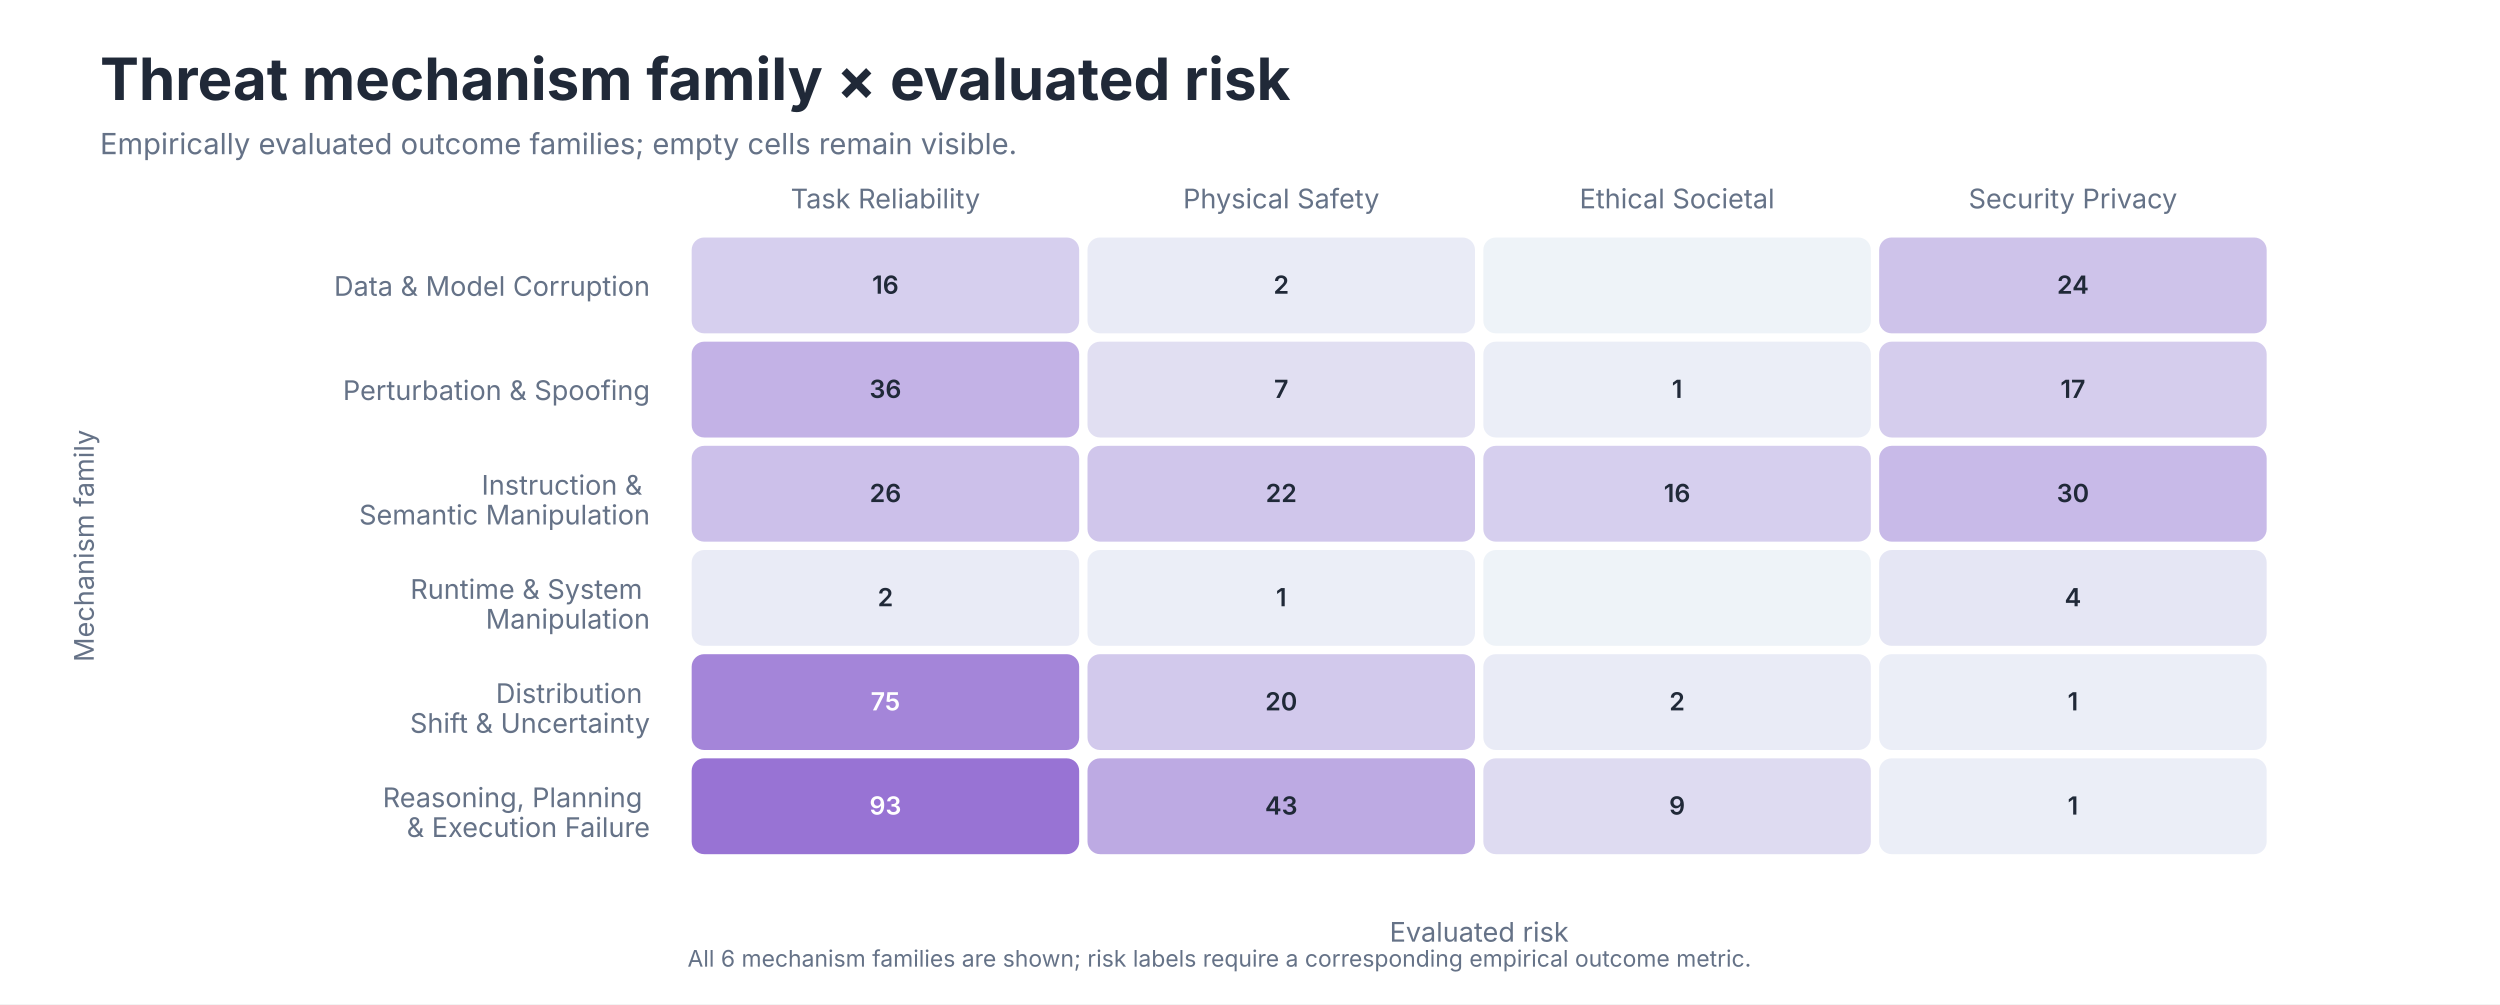
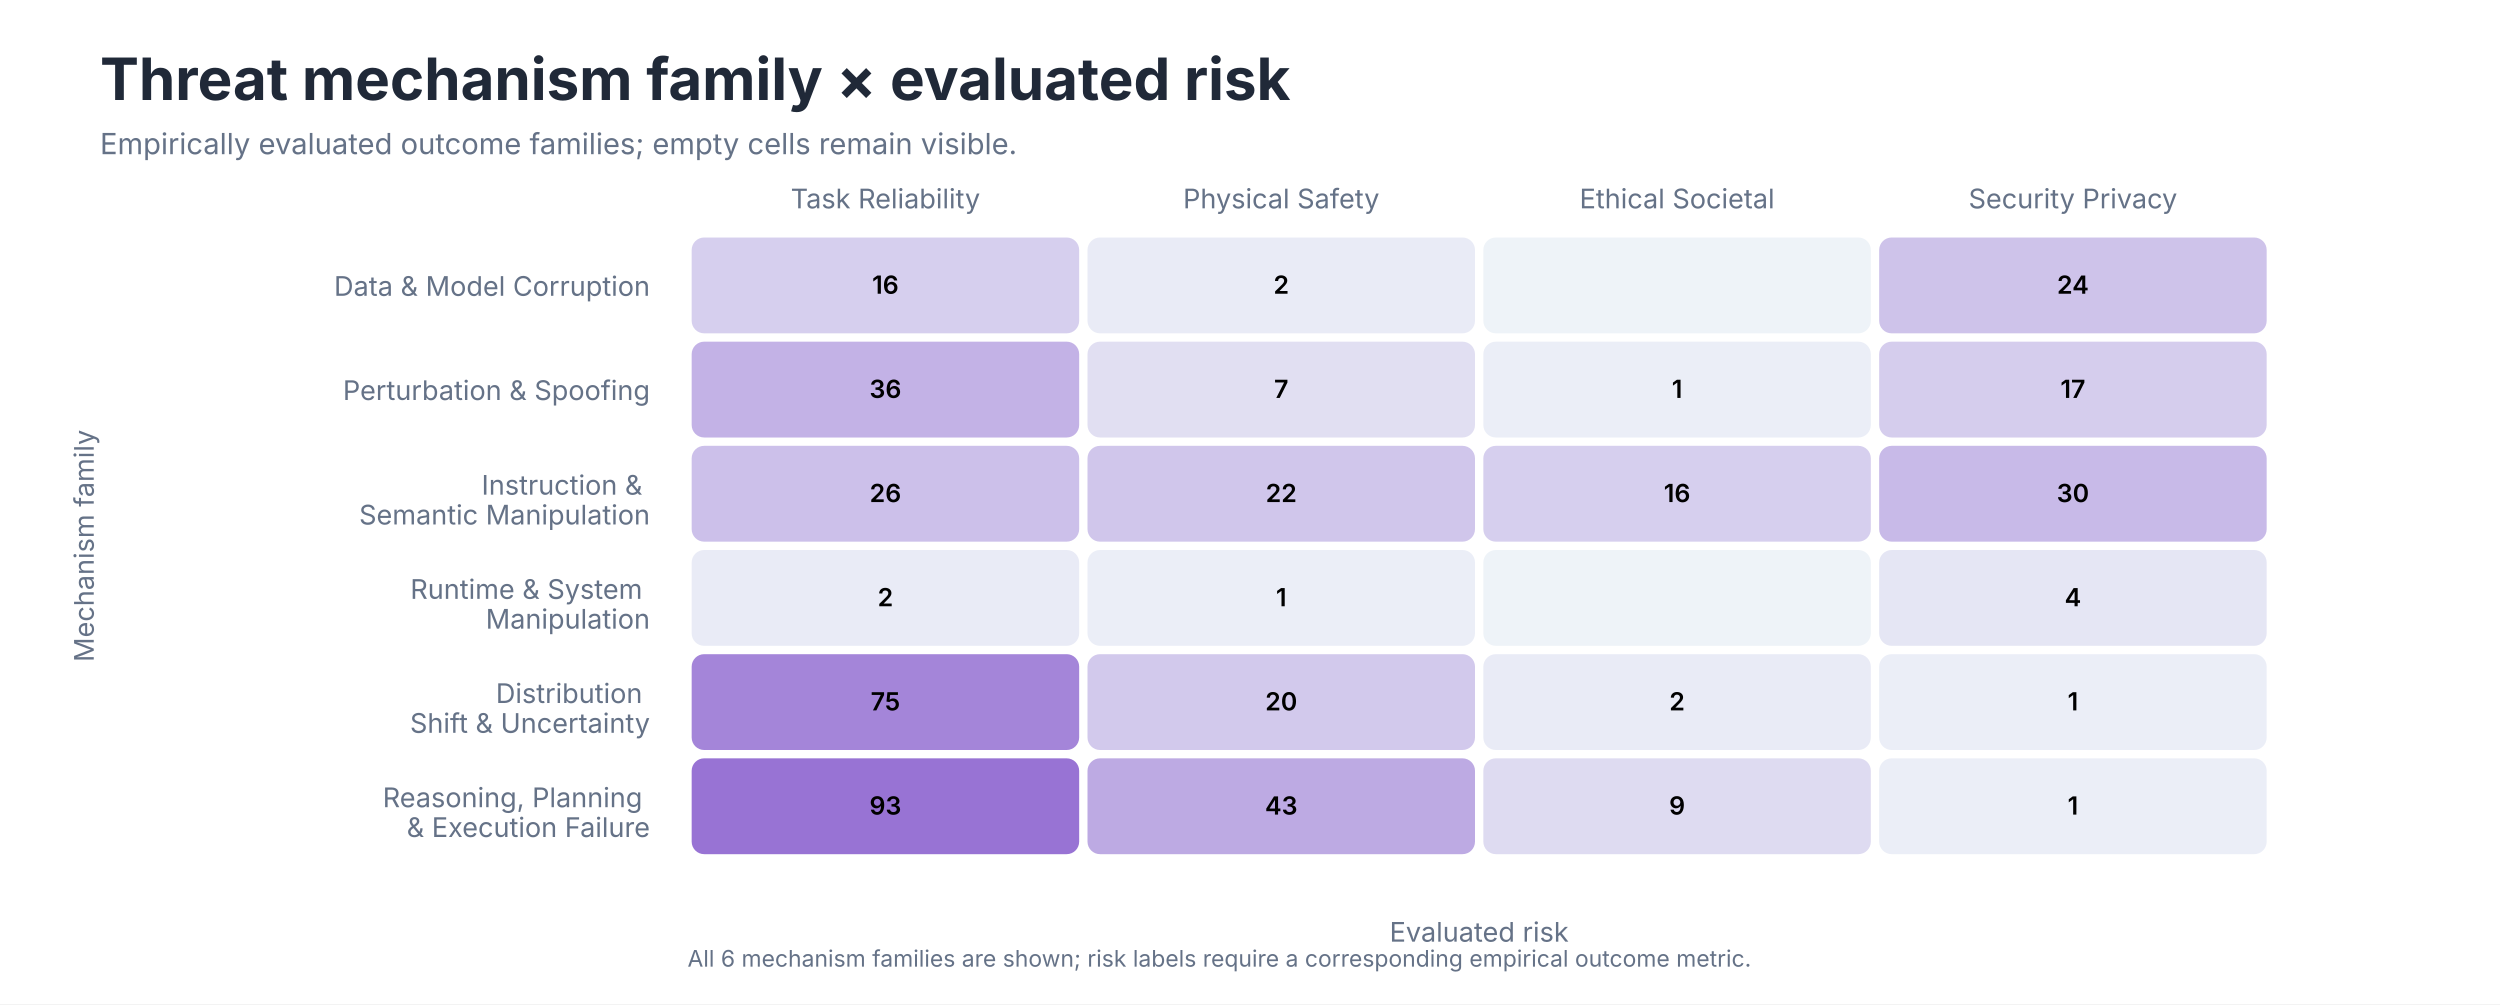
<svg xmlns="http://www.w3.org/2000/svg" role="img" aria-labelledby="title desc" viewBox="0 0 1200 482">
  <style>
text { font-family: -apple-system, BlinkMacSystemFont, 'Segoe UI', sans-serif; }
.title { font-size: 28px; font-weight: 650; fill: #202938; }
.subtitle { font-size: 14px; fill: #657287; }
.axis { font-size: 13px; fill: #657287; }
.label { font-size: 13px; fill: #202938; }
.small { font-size: 11px; fill: #657287; }
</style>
  <rect width="1200" height="482" fill="#FFFFFF" />
  <text class="title" x="48" y="48">Threat mechanism family × evaluated risk</text>
  <text class="subtitle" x="48" y="74">Empirically evaluated outcome families; empty cells remain visible.</text>
  <text class="axis" x="425.0" y="100" text-anchor="middle">Task Reliability</text>
  <text class="axis" x="615.0" y="100" text-anchor="middle">Physical Safety</text>
  <text class="axis" x="805.0" y="100" text-anchor="middle">Ethical Societal</text>
  <text class="axis" x="995.0" y="100" text-anchor="middle">Security Privacy</text>
  <text class="axis" text-anchor="end" x="312.0" y="142.0">Data &amp; Model Corruption</text>
  <rect x="332" y="114" width="186" height="46" rx="6" fill="#D6CFEE" />
-   <text x="425.0" y="141.0" text-anchor="middle" font-size="12" font-weight="600" fill="#202938">16</text>
+   <text x="425.0" y="141.0" text-anchor="middle" font-size="12" font-weight="600" fill="#000000">16</text>
  <rect x="522" y="114" width="186" height="46" rx="6" fill="#E9EBF6" />
-   <text x="615.0" y="141.0" text-anchor="middle" font-size="12" font-weight="600" fill="#202938">2</text>
+   <text x="615.0" y="141.0" text-anchor="middle" font-size="12" font-weight="600" fill="#000000">2</text>
  <rect x="712" y="114" width="186" height="46" rx="6" fill="#EEF3F8" />
-   <text x="805.0" y="141.0" text-anchor="middle" font-size="12" font-weight="600" fill="#202938" />
+   <text x="805.0" y="141.0" text-anchor="middle" font-size="12" font-weight="600" fill="#000000" />
  <rect x="902" y="114" width="186" height="46" rx="6" fill="#CEC3EA" />
-   <text x="995.0" y="141.0" text-anchor="middle" font-size="12" font-weight="600" fill="#202938">24</text>
+   <text x="995.0" y="141.0" text-anchor="middle" font-size="12" font-weight="600" fill="#000000">24</text>
  <text class="axis" text-anchor="end" x="312.0" y="192.0">Perturbation &amp; Spoofing</text>
  <rect x="332" y="164" width="186" height="46" rx="6" fill="#C3B2E6" />
-   <text x="425.0" y="191.0" text-anchor="middle" font-size="12" font-weight="600" fill="#202938">36</text>
+   <text x="425.0" y="191.0" text-anchor="middle" font-size="12" font-weight="600" fill="#000000">36</text>
  <rect x="522" y="164" width="186" height="46" rx="6" fill="#E1DFF2" />
-   <text x="615.0" y="191.0" text-anchor="middle" font-size="12" font-weight="600" fill="#202938">7</text>
+   <text x="615.0" y="191.0" text-anchor="middle" font-size="12" font-weight="600" fill="#000000">7</text>
  <rect x="712" y="164" width="186" height="46" rx="6" fill="#EBEEF7" />
-   <text x="805.0" y="191.0" text-anchor="middle" font-size="12" font-weight="600" fill="#202938">1</text>
+   <text x="805.0" y="191.0" text-anchor="middle" font-size="12" font-weight="600" fill="#000000">1</text>
  <rect x="902" y="164" width="186" height="46" rx="6" fill="#D5CDED" />
-   <text x="995.0" y="191.0" text-anchor="middle" font-size="12" font-weight="600" fill="#202938">17</text>
+   <text x="995.0" y="191.0" text-anchor="middle" font-size="12" font-weight="600" fill="#000000">17</text>
  <text class="axis" text-anchor="end" x="312.0" y="242.0">
    <tspan x="312.0" dy="-0.35em">Instruction &amp;</tspan>
    <tspan x="312.0" dy="1.1em">Semantic Manipulation</tspan>
  </text>
  <rect x="332" y="214" width="186" height="46" rx="6" fill="#CCC0EA" />
-   <text x="425.0" y="241.0" text-anchor="middle" font-size="12" font-weight="600" fill="#202938">26</text>
+   <text x="425.0" y="241.0" text-anchor="middle" font-size="12" font-weight="600" fill="#000000">26</text>
  <rect x="522" y="214" width="186" height="46" rx="6" fill="#D0C6EB" />
-   <text x="615.0" y="241.0" text-anchor="middle" font-size="12" font-weight="600" fill="#202938">22</text>
+   <text x="615.0" y="241.0" text-anchor="middle" font-size="12" font-weight="600" fill="#000000">22</text>
  <rect x="712" y="214" width="186" height="46" rx="6" fill="#D6CFEE" />
-   <text x="805.0" y="241.0" text-anchor="middle" font-size="12" font-weight="600" fill="#202938">16</text>
+   <text x="805.0" y="241.0" text-anchor="middle" font-size="12" font-weight="600" fill="#000000">16</text>
  <rect x="902" y="214" width="186" height="46" rx="6" fill="#C8BAE8" />
-   <text x="995.0" y="241.0" text-anchor="middle" font-size="12" font-weight="600" fill="#202938">30</text>
+   <text x="995.0" y="241.0" text-anchor="middle" font-size="12" font-weight="600" fill="#000000">30</text>
  <text class="axis" text-anchor="end" x="312.0" y="292.0">
    <tspan x="312.0" dy="-0.35em">Runtime &amp; System</tspan>
    <tspan x="312.0" dy="1.1em">Manipulation</tspan>
  </text>
  <rect x="332" y="264" width="186" height="46" rx="6" fill="#E9EBF6" />
-   <text x="425.0" y="291.0" text-anchor="middle" font-size="12" font-weight="600" fill="#202938">2</text>
+   <text x="425.0" y="291.0" text-anchor="middle" font-size="12" font-weight="600" fill="#000000">2</text>
  <rect x="522" y="264" width="186" height="46" rx="6" fill="#EBEEF7" />
-   <text x="615.0" y="291.0" text-anchor="middle" font-size="12" font-weight="600" fill="#202938">1</text>
+   <text x="615.0" y="291.0" text-anchor="middle" font-size="12" font-weight="600" fill="#000000">1</text>
  <rect x="712" y="264" width="186" height="46" rx="6" fill="#EEF3F8" />
-   <text x="805.0" y="291.0" text-anchor="middle" font-size="12" font-weight="600" fill="#202938" />
+   <text x="805.0" y="291.0" text-anchor="middle" font-size="12" font-weight="600" fill="#000000" />
  <rect x="902" y="264" width="186" height="46" rx="6" fill="#E5E6F4" />
-   <text x="995.0" y="291.0" text-anchor="middle" font-size="12" font-weight="600" fill="#202938">4</text>
+   <text x="995.0" y="291.0" text-anchor="middle" font-size="12" font-weight="600" fill="#000000">4</text>
  <text class="axis" text-anchor="end" x="312.0" y="342.0">
    <tspan x="312.0" dy="-0.35em">Distribution</tspan>
    <tspan x="312.0" dy="1.1em">Shift &amp; Uncertainty</tspan>
  </text>
  <rect x="332" y="314" width="186" height="46" rx="6" fill="#A485D9" />
-   <text x="425.0" y="341.0" text-anchor="middle" font-size="12" font-weight="600" fill="#FFFFFF">75</text>
+   <text x="425.0" y="341.0" text-anchor="middle" font-size="12" font-weight="600" fill="#000000">75</text>
  <rect x="522" y="314" width="186" height="46" rx="6" fill="#D2C9EC" />
-   <text x="615.0" y="341.0" text-anchor="middle" font-size="12" font-weight="600" fill="#202938">20</text>
+   <text x="615.0" y="341.0" text-anchor="middle" font-size="12" font-weight="600" fill="#000000">20</text>
  <rect x="712" y="314" width="186" height="46" rx="6" fill="#E9EBF6" />
-   <text x="805.0" y="341.0" text-anchor="middle" font-size="12" font-weight="600" fill="#202938">2</text>
+   <text x="805.0" y="341.0" text-anchor="middle" font-size="12" font-weight="600" fill="#000000">2</text>
  <rect x="902" y="314" width="186" height="46" rx="6" fill="#EBEEF7" />
-   <text x="995.0" y="341.0" text-anchor="middle" font-size="12" font-weight="600" fill="#202938">1</text>
+   <text x="995.0" y="341.0" text-anchor="middle" font-size="12" font-weight="600" fill="#000000">1</text>
  <text class="axis" text-anchor="end" x="312.0" y="392.0">
    <tspan x="312.0" dy="-0.35em">Reasoning, Planning</tspan>
    <tspan x="312.0" dy="1.1em">&amp; Execution Failure</tspan>
  </text>
  <rect x="332" y="364" width="186" height="46" rx="6" fill="#9873D4" />
-   <text x="425.0" y="391.0" text-anchor="middle" font-size="12" font-weight="600" fill="#FFFFFF">93</text>
+   <text x="425.0" y="391.0" text-anchor="middle" font-size="12" font-weight="600" fill="#000000">93</text>
  <rect x="522" y="364" width="186" height="46" rx="6" fill="#BDAAE3" />
-   <text x="615.0" y="391.0" text-anchor="middle" font-size="12" font-weight="600" fill="#202938">43</text>
+   <text x="615.0" y="391.0" text-anchor="middle" font-size="12" font-weight="600" fill="#000000">43</text>
  <rect x="712" y="364" width="186" height="46" rx="6" fill="#DEDBF1" />
-   <text x="805.0" y="391.0" text-anchor="middle" font-size="12" font-weight="600" fill="#202938">9</text>
+   <text x="805.0" y="391.0" text-anchor="middle" font-size="12" font-weight="600" fill="#000000">9</text>
  <rect x="902" y="364" width="186" height="46" rx="6" fill="#EBEEF7" />
-   <text x="995.0" y="391.0" text-anchor="middle" font-size="12" font-weight="600" fill="#202938">1</text>
+   <text x="995.0" y="391.0" text-anchor="middle" font-size="12" font-weight="600" fill="#000000">1</text>
  <text class="axis" x="710.0" y="452" text-anchor="middle">Evaluated risk</text>
  <text class="axis" transform="translate(45 262.0) rotate(-90)" text-anchor="middle">Mechanism family</text>
  <text class="small" x="330" y="464">All 6 mechanism families are shown; risk labels require a corresponding empirical outcome metric.</text>
</svg>
